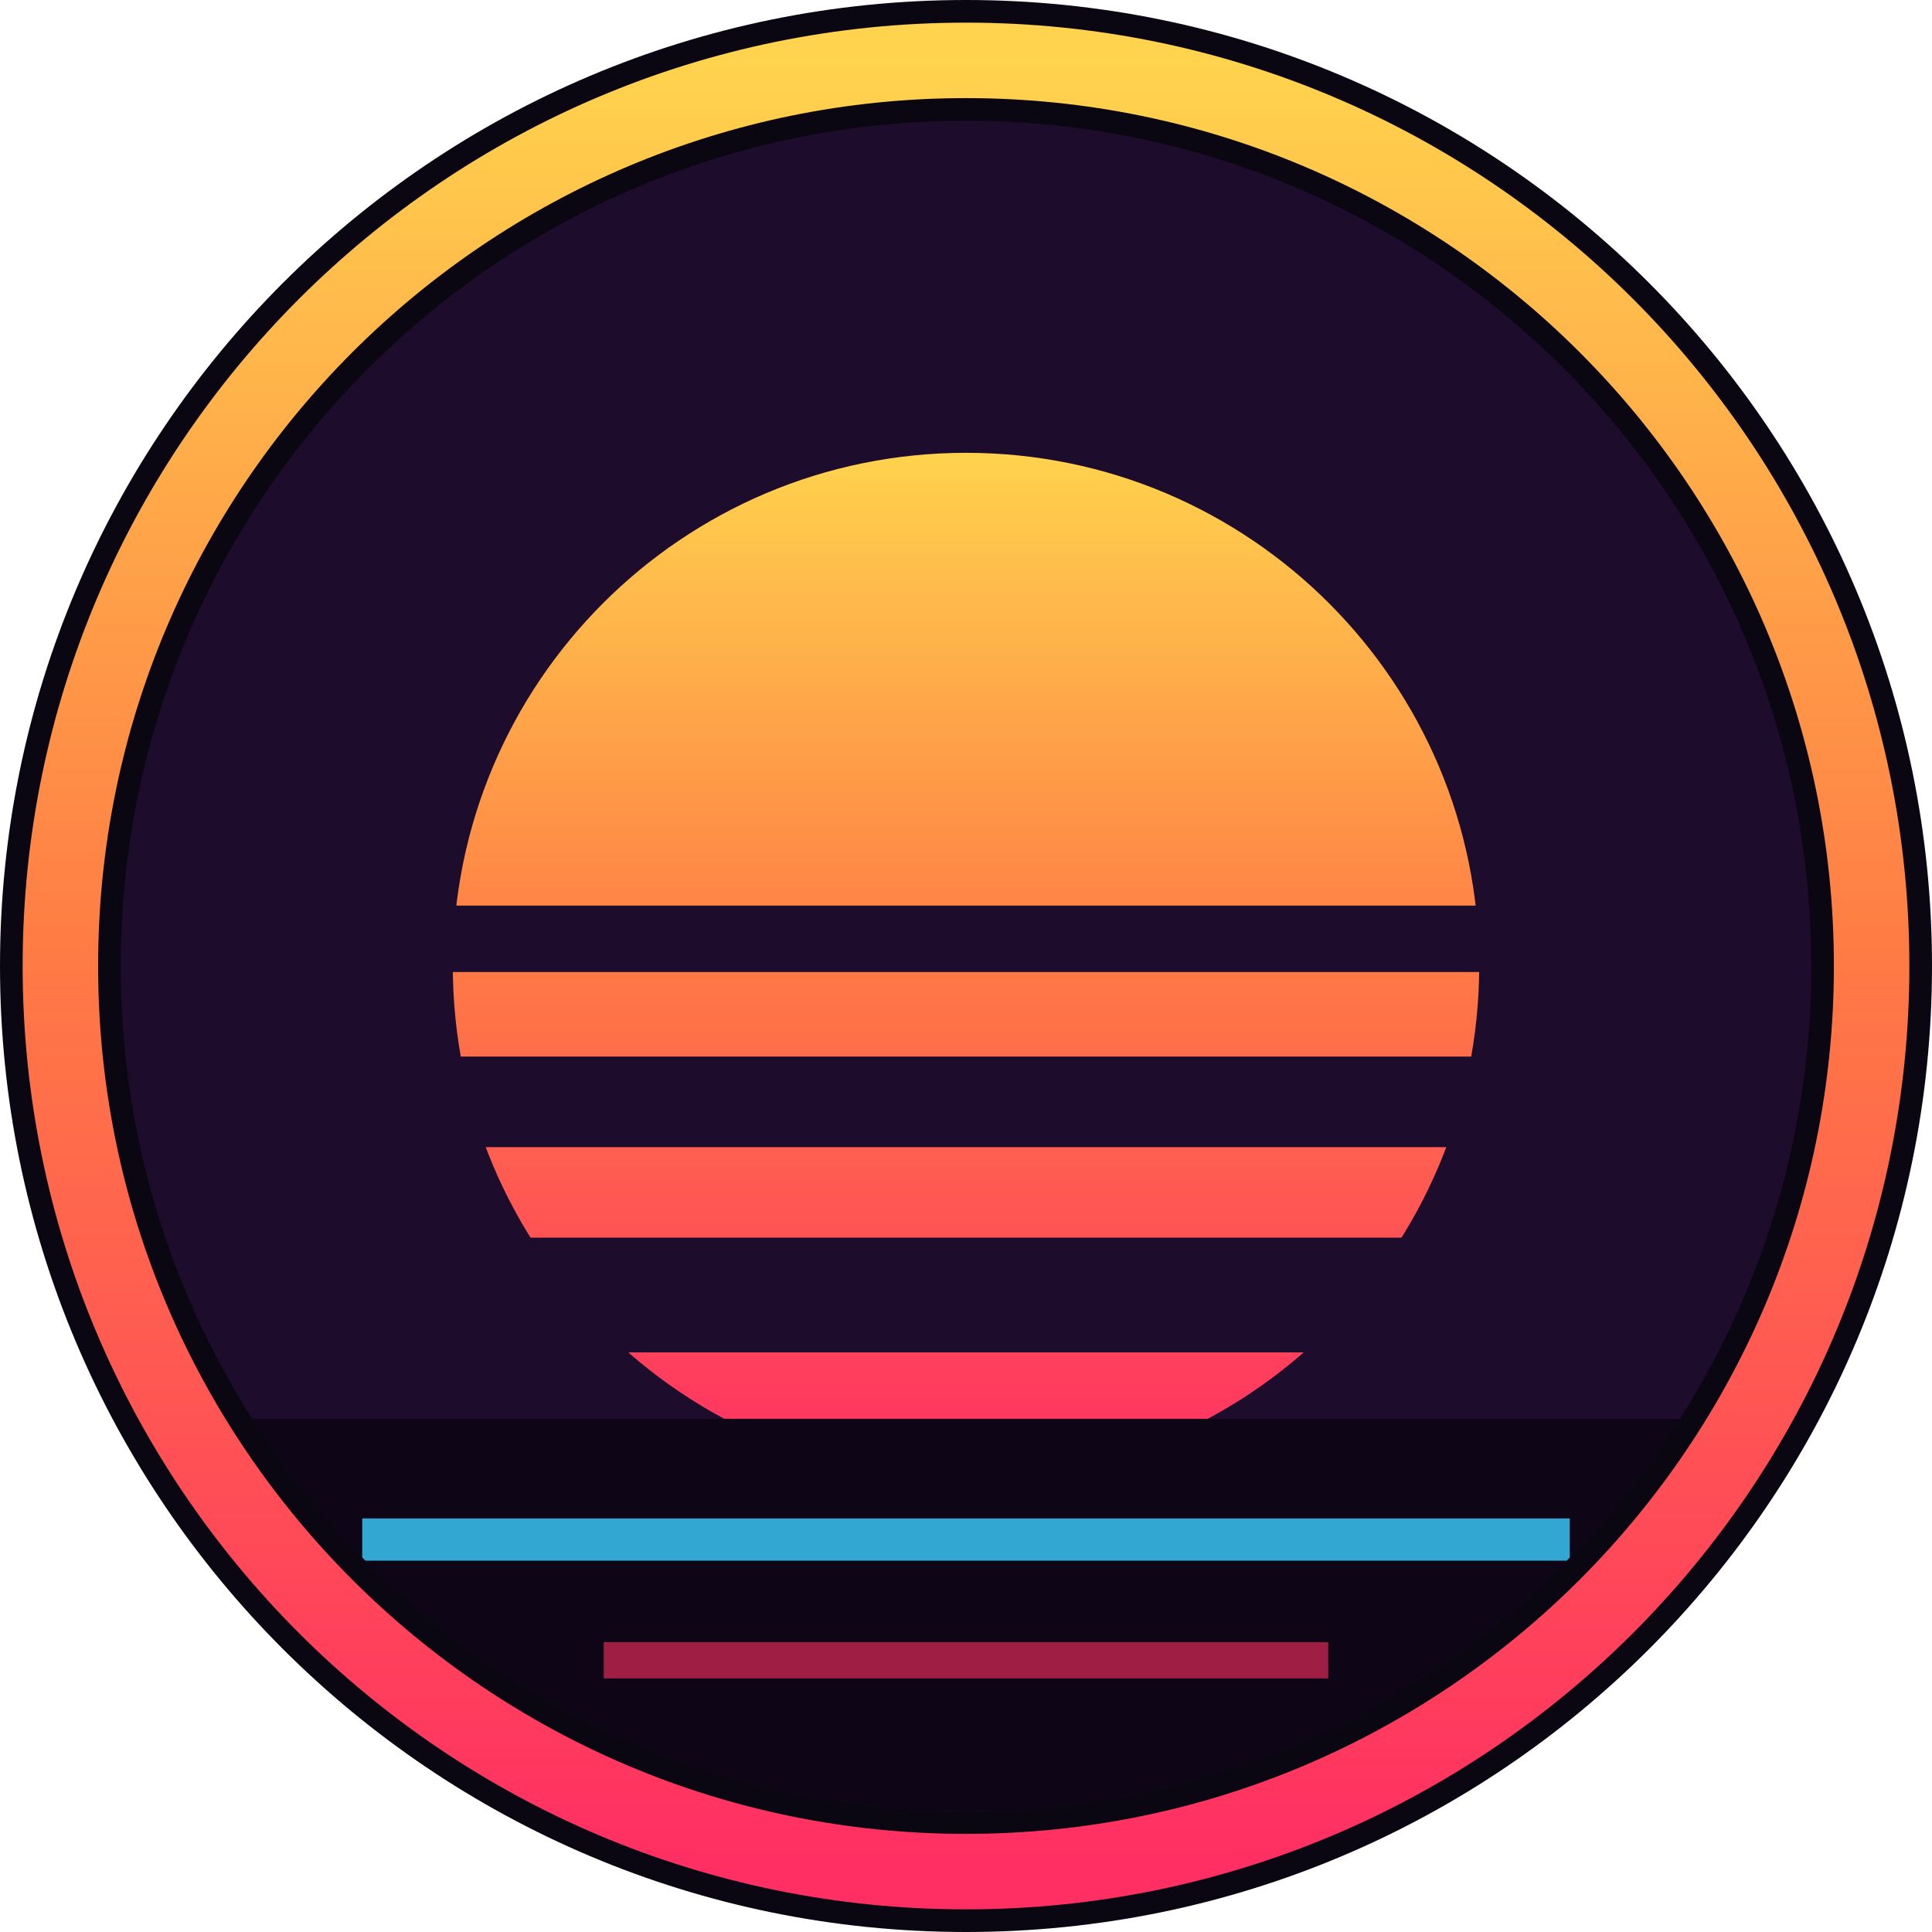
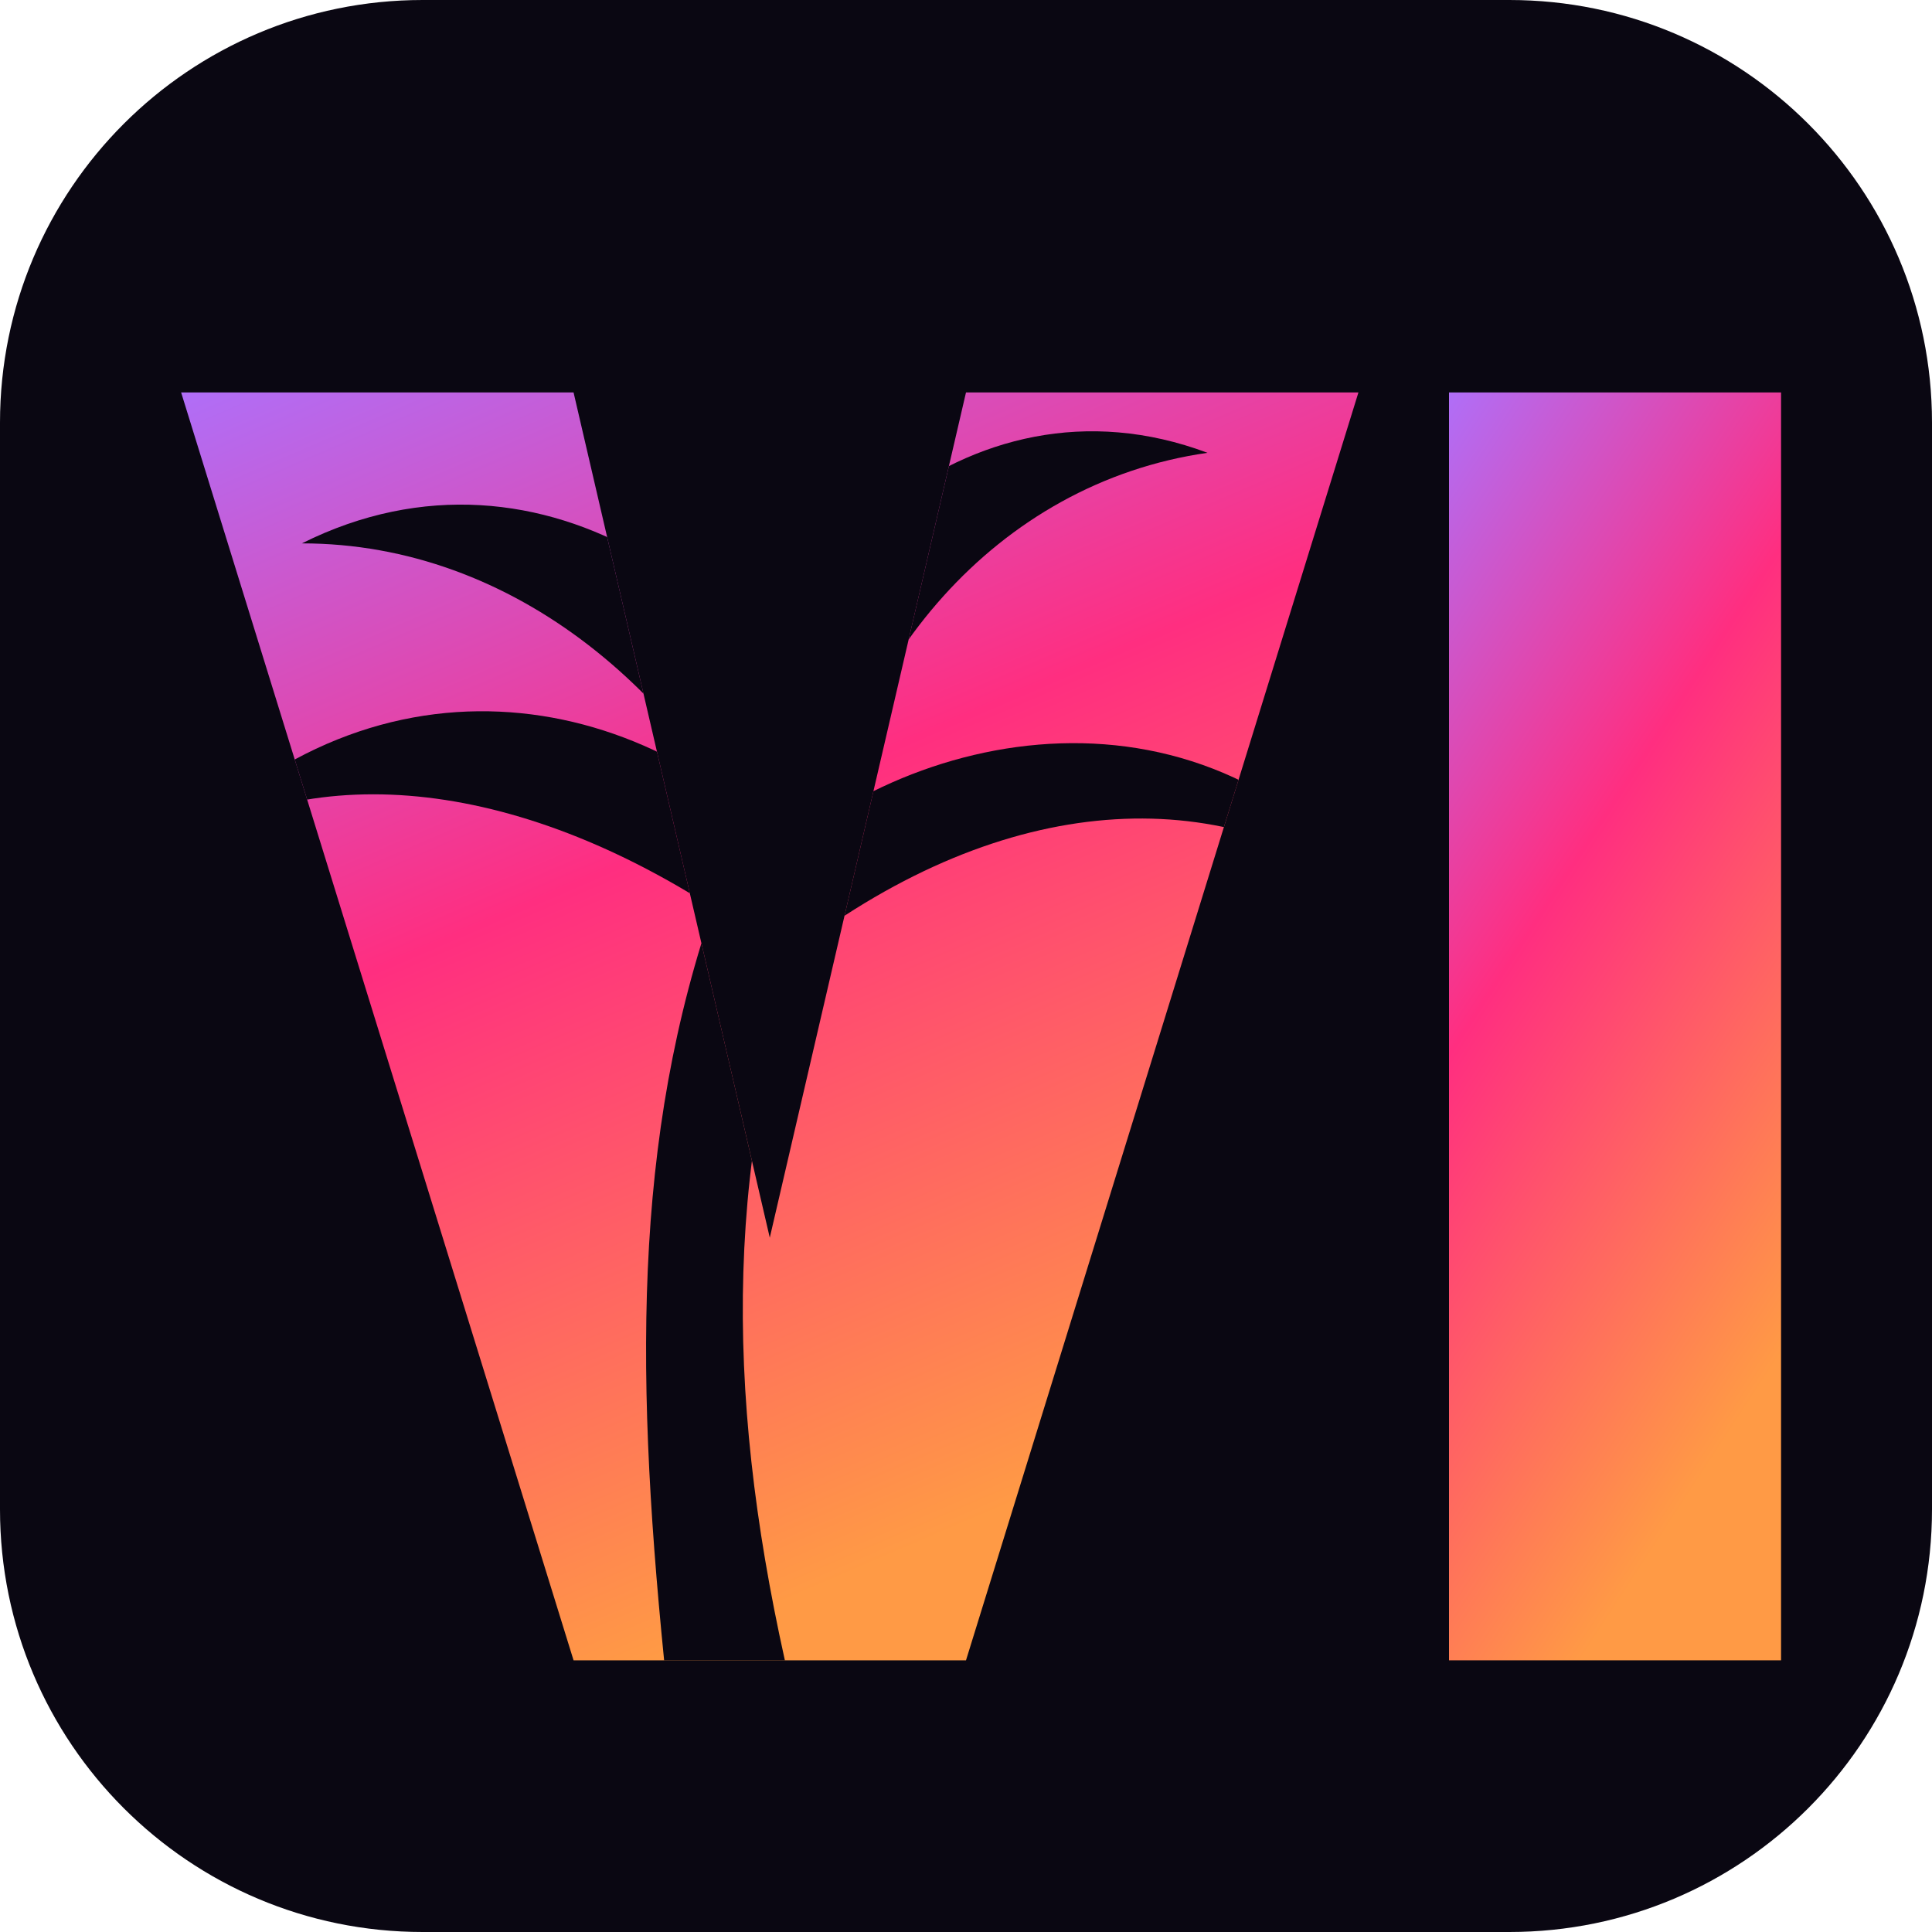
<svg xmlns="http://www.w3.org/2000/svg" viewBox="0 0 64 64">
  <defs>
-     <linearGradient id="s" x1="0" y1="0" x2="0" y2="1">
-       <stop offset="0" stop-color="#ffd34d" />
-       <stop offset=".5" stop-color="#ff7a45" />
-       <stop offset="1" stop-color="#ff2e63" />
+     <linearGradient id="g6" x1="0" y1="0" x2=".4" y2="1">
+       <stop offset="0" stop-color="#b06ef7" />
+       <stop offset=".45" stop-color="#ff2e80" />
+       <stop offset="1" stop-color="#ff9a45" />
    </linearGradient>
-     <clipPath id="c">
-       <circle cx="32" cy="32" r="28" />
+     <clipPath id="vP">
+       <path d="M6 13 L19 13 L25.5 41 L32 13 L45 13 L32 55 L19 55 Z" />
    </clipPath>
  </defs>
-   <circle cx="32" cy="32" r="32" fill="#0a0712" />
-   <g clip-path="url(#c)">
-     <rect x="4" y="4" width="56" height="56" fill="#1d0c2b" />
-     <circle cx="32" cy="32" r="17" fill="url(#s)" />
-     <rect x="10" y="30" width="44" height="2.2" fill="#1d0c2b" />
-     <rect x="10" y="35" width="44" height="3" fill="#1d0c2b" />
-     <rect x="10" y="41" width="44" height="3.8" fill="#1d0c2b" />
-     <rect x="4" y="47" width="56" height="13" fill="#0e0617" />
-     <line x1="12" y1="51" x2="52" y2="51" stroke="#39d0ff" stroke-width="1.4" opacity=".8" />
-     <line x1="20" y1="55" x2="44" y2="55" stroke="#ff2e63" stroke-width="1.2" opacity=".6" />
+   <rect width="64" height="64" rx="14" fill="#0a0712" />
+   <path d="M6 13 L19 13 L25.5 41 L32 13 L45 13 L32 55 L19 55 Z" fill="url(#g6)" />
+   <rect x="48" y="13" width="11" height="42" fill="url(#g6)" />
+   <g clip-path="url(#vP)" fill="#0a0712">
+     <path d="M22 55 C21 45 21 37 24 29 L27 30 C24 38 24 46 26 55 Z" />
+     <path d="M25 31 C18 26 11 25 6 28 C13 21 22 23 27 29 Z" />
+     <path d="M26 30 C23 23 17 18 10 18 C18 14 26 20 28 27 Z" />
+     <path d="M27 29 C28 22 33 16 40 15 C32 12 25 19 24 26 Z" />
+     <path d="M27 31 C34 26 41 26 46 30 C40 22 30 24 25 29 Z" />
  </g>
-   <circle cx="32" cy="32" r="30" fill="none" stroke="url(#s)" stroke-width="2.5" />
</svg>
